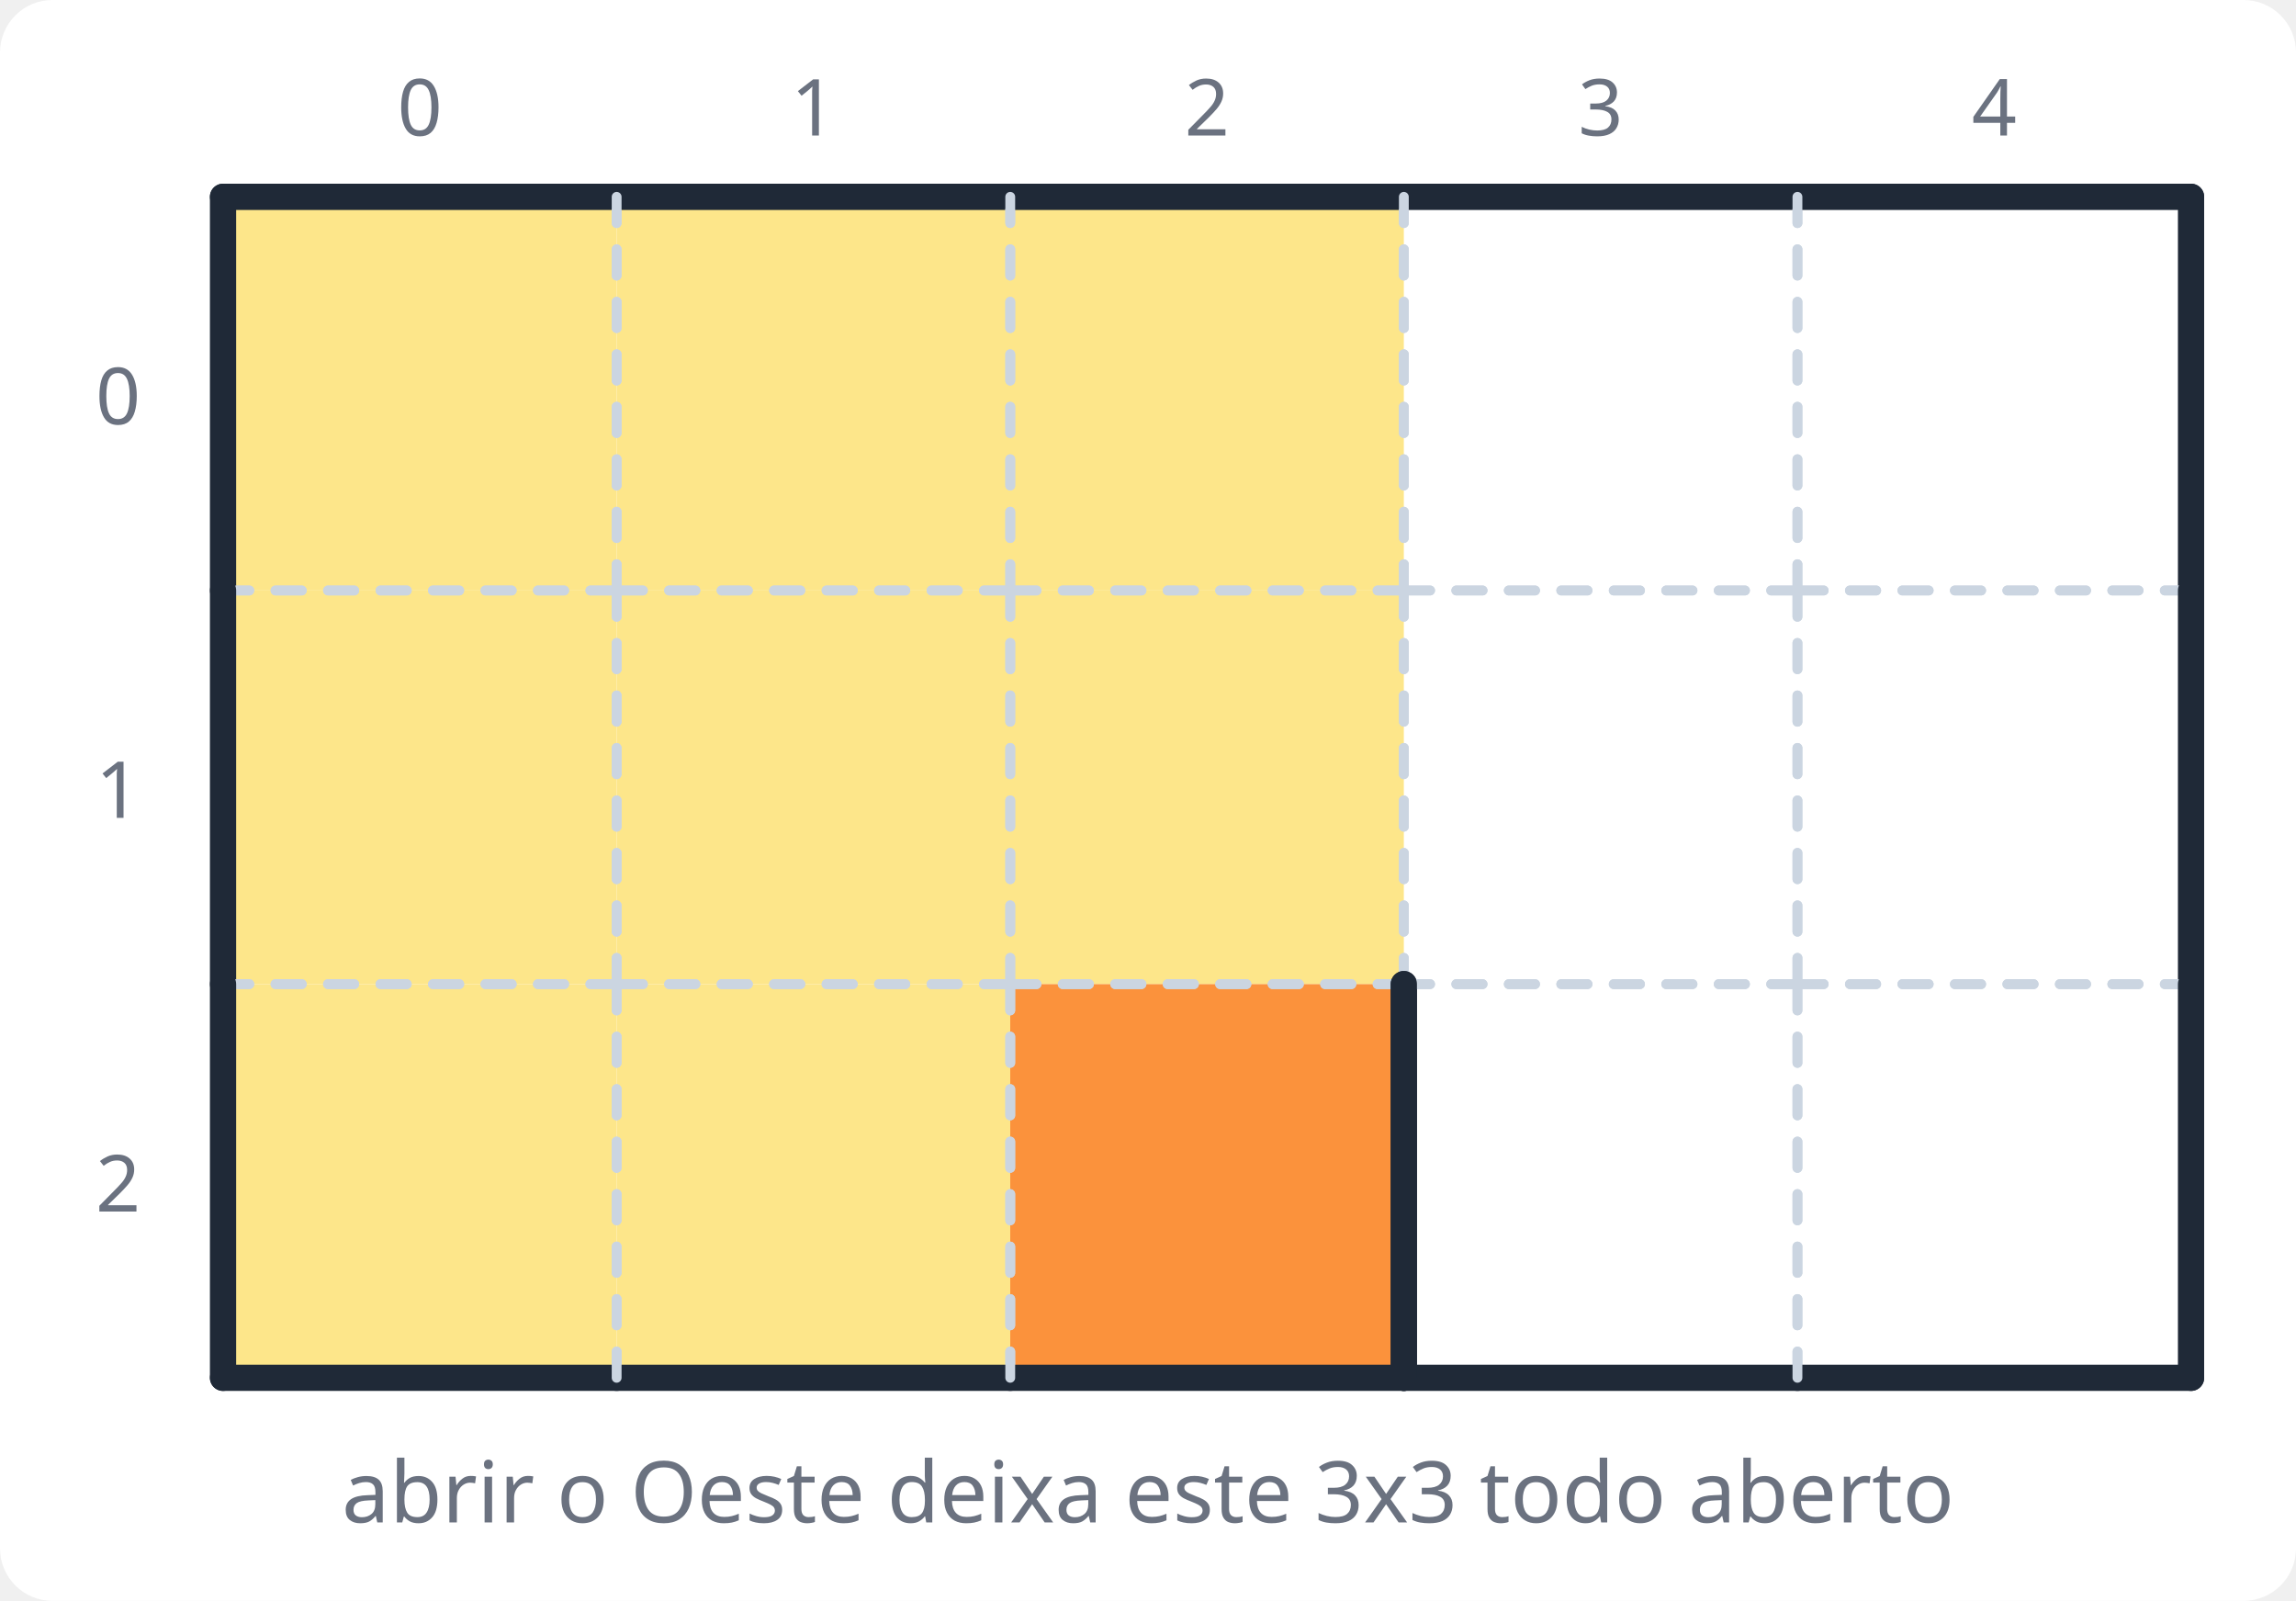
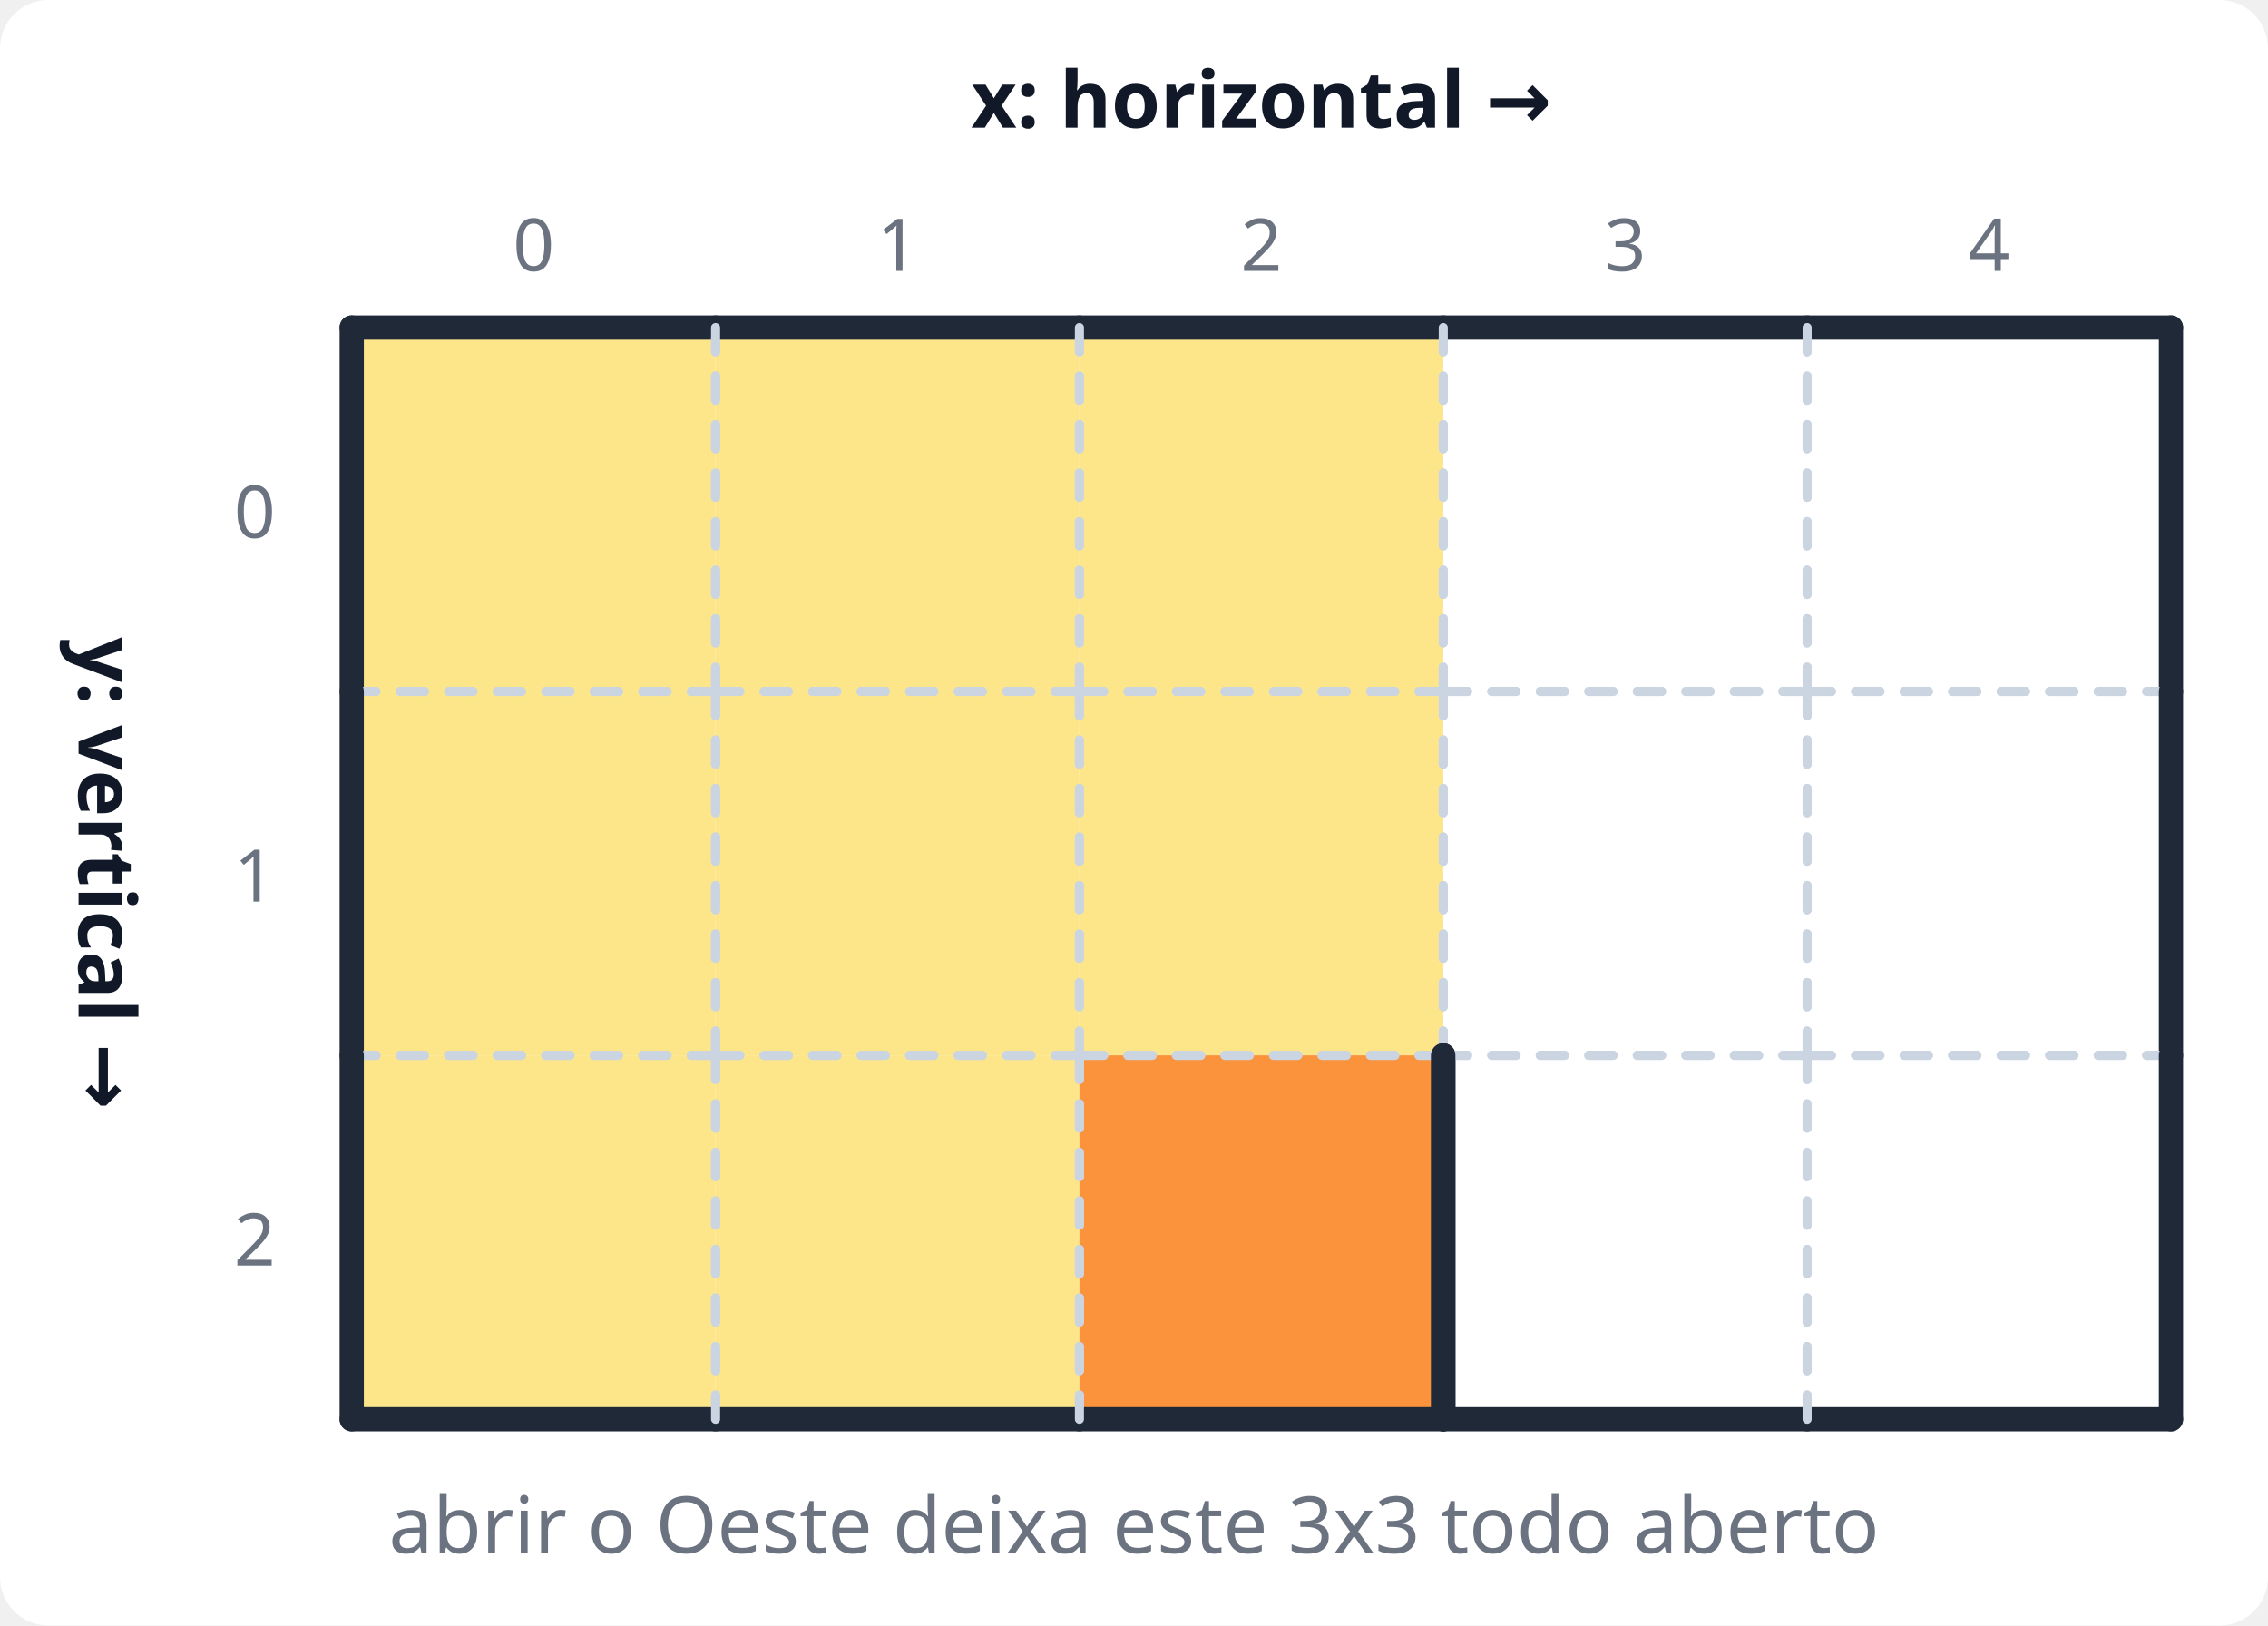
- <svg xmlns="http://www.w3.org/2000/svg" width="350" height="244" viewBox="0 0 350 244">
-   <rect width="350" height="244" fill="#ffffff" rx="8" />
-   <rect x="34" y="30" width="60" height="60" fill="#fde68a" />
-   <rect x="94" y="30" width="60" height="60" fill="#fde68a" />
-   <rect x="154" y="30" width="60" height="60" fill="#fde68a" />
-   <rect x="34" y="90" width="60" height="60" fill="#fde68a" />
-   <rect x="94" y="90" width="60" height="60" fill="#fde68a" />
-   <rect x="154" y="90" width="60" height="60" fill="#fde68a" />
-   <rect x="34" y="150" width="60" height="60" fill="#fde68a" />
-   <rect x="94" y="150" width="60" height="60" fill="#fde68a" />
-   <rect x="154" y="150" width="60" height="60" fill="#fb923c" />
-   <line x1="34" y1="30" x2="94" y2="30" stroke="#1f2937" stroke-width="4" stroke-linecap="round" />
-   <line x1="94" y1="30" x2="94" y2="90" stroke="#cbd5e1" stroke-width="1.5" stroke-linecap="round" stroke-dasharray="4 4" />
-   <line x1="34" y1="90" x2="94" y2="90" stroke="#cbd5e1" stroke-width="1.5" stroke-linecap="round" stroke-dasharray="4 4" />
-   <line x1="34" y1="30" x2="34" y2="90" stroke="#1f2937" stroke-width="4" stroke-linecap="round" />
-   <line x1="94" y1="30" x2="154" y2="30" stroke="#1f2937" stroke-width="4" stroke-linecap="round" />
-   <line x1="154" y1="30" x2="154" y2="90" stroke="#cbd5e1" stroke-width="1.5" stroke-linecap="round" stroke-dasharray="4 4" />
-   <line x1="94" y1="90" x2="154" y2="90" stroke="#cbd5e1" stroke-width="1.5" stroke-linecap="round" stroke-dasharray="4 4" />
-   <line x1="94" y1="30" x2="94" y2="90" stroke="#cbd5e1" stroke-width="1.5" stroke-linecap="round" stroke-dasharray="4 4" />
-   <line x1="154" y1="30" x2="214" y2="30" stroke="#1f2937" stroke-width="4" stroke-linecap="round" />
-   <line x1="214" y1="30" x2="214" y2="90" stroke="#cbd5e1" stroke-width="1.5" stroke-linecap="round" stroke-dasharray="4 4" />
-   <line x1="154" y1="90" x2="214" y2="90" stroke="#cbd5e1" stroke-width="1.5" stroke-linecap="round" stroke-dasharray="4 4" />
-   <line x1="154" y1="30" x2="154" y2="90" stroke="#cbd5e1" stroke-width="1.5" stroke-linecap="round" stroke-dasharray="4 4" />
-   <line x1="214" y1="30" x2="274" y2="30" stroke="#1f2937" stroke-width="4" stroke-linecap="round" />
-   <line x1="274" y1="30" x2="274" y2="90" stroke="#cbd5e1" stroke-width="1.5" stroke-linecap="round" stroke-dasharray="4 4" />
-   <line x1="214" y1="90" x2="274" y2="90" stroke="#cbd5e1" stroke-width="1.5" stroke-linecap="round" stroke-dasharray="4 4" />
-   <line x1="214" y1="30" x2="214" y2="90" stroke="#cbd5e1" stroke-width="1.5" stroke-linecap="round" stroke-dasharray="4 4" />
-   <line x1="274" y1="30" x2="334" y2="30" stroke="#1f2937" stroke-width="4" stroke-linecap="round" />
-   <line x1="334" y1="30" x2="334" y2="90" stroke="#1f2937" stroke-width="4" stroke-linecap="round" />
-   <line x1="274" y1="90" x2="334" y2="90" stroke="#cbd5e1" stroke-width="1.5" stroke-linecap="round" stroke-dasharray="4 4" />
-   <line x1="274" y1="30" x2="274" y2="90" stroke="#cbd5e1" stroke-width="1.5" stroke-linecap="round" stroke-dasharray="4 4" />
-   <line x1="34" y1="90" x2="94" y2="90" stroke="#cbd5e1" stroke-width="1.5" stroke-linecap="round" stroke-dasharray="4 4" />
-   <line x1="94" y1="90" x2="94" y2="150" stroke="#cbd5e1" stroke-width="1.5" stroke-linecap="round" stroke-dasharray="4 4" />
-   <line x1="34" y1="150" x2="94" y2="150" stroke="#cbd5e1" stroke-width="1.5" stroke-linecap="round" stroke-dasharray="4 4" />
-   <line x1="34" y1="90" x2="34" y2="150" stroke="#1f2937" stroke-width="4" stroke-linecap="round" />
-   <line x1="94" y1="90" x2="154" y2="90" stroke="#cbd5e1" stroke-width="1.5" stroke-linecap="round" stroke-dasharray="4 4" />
-   <line x1="154" y1="90" x2="154" y2="150" stroke="#cbd5e1" stroke-width="1.5" stroke-linecap="round" stroke-dasharray="4 4" />
-   <line x1="94" y1="150" x2="154" y2="150" stroke="#cbd5e1" stroke-width="1.5" stroke-linecap="round" stroke-dasharray="4 4" />
-   <line x1="94" y1="90" x2="94" y2="150" stroke="#cbd5e1" stroke-width="1.5" stroke-linecap="round" stroke-dasharray="4 4" />
-   <line x1="154" y1="90" x2="214" y2="90" stroke="#cbd5e1" stroke-width="1.5" stroke-linecap="round" stroke-dasharray="4 4" />
-   <line x1="214" y1="90" x2="214" y2="150" stroke="#cbd5e1" stroke-width="1.5" stroke-linecap="round" stroke-dasharray="4 4" />
-   <line x1="154" y1="150" x2="214" y2="150" stroke="#cbd5e1" stroke-width="1.5" stroke-linecap="round" stroke-dasharray="4 4" />
-   <line x1="154" y1="90" x2="154" y2="150" stroke="#cbd5e1" stroke-width="1.5" stroke-linecap="round" stroke-dasharray="4 4" />
-   <line x1="214" y1="90" x2="274" y2="90" stroke="#cbd5e1" stroke-width="1.5" stroke-linecap="round" stroke-dasharray="4 4" />
-   <line x1="274" y1="90" x2="274" y2="150" stroke="#cbd5e1" stroke-width="1.5" stroke-linecap="round" stroke-dasharray="4 4" />
-   <line x1="214" y1="150" x2="274" y2="150" stroke="#cbd5e1" stroke-width="1.5" stroke-linecap="round" stroke-dasharray="4 4" />
-   <line x1="214" y1="90" x2="214" y2="150" stroke="#cbd5e1" stroke-width="1.5" stroke-linecap="round" stroke-dasharray="4 4" />
-   <line x1="274" y1="90" x2="334" y2="90" stroke="#cbd5e1" stroke-width="1.5" stroke-linecap="round" stroke-dasharray="4 4" />
-   <line x1="334" y1="90" x2="334" y2="150" stroke="#1f2937" stroke-width="4" stroke-linecap="round" />
-   <line x1="274" y1="150" x2="334" y2="150" stroke="#cbd5e1" stroke-width="1.5" stroke-linecap="round" stroke-dasharray="4 4" />
-   <line x1="274" y1="90" x2="274" y2="150" stroke="#cbd5e1" stroke-width="1.5" stroke-linecap="round" stroke-dasharray="4 4" />
-   <line x1="34" y1="150" x2="94" y2="150" stroke="#cbd5e1" stroke-width="1.5" stroke-linecap="round" stroke-dasharray="4 4" />
-   <line x1="94" y1="150" x2="94" y2="210" stroke="#cbd5e1" stroke-width="1.5" stroke-linecap="round" stroke-dasharray="4 4" />
-   <line x1="34" y1="210" x2="94" y2="210" stroke="#1f2937" stroke-width="4" stroke-linecap="round" />
-   <line x1="34" y1="150" x2="34" y2="210" stroke="#1f2937" stroke-width="4" stroke-linecap="round" />
-   <line x1="94" y1="150" x2="154" y2="150" stroke="#cbd5e1" stroke-width="1.5" stroke-linecap="round" stroke-dasharray="4 4" />
-   <line x1="154" y1="150" x2="154" y2="210" stroke="#cbd5e1" stroke-width="1.5" stroke-linecap="round" stroke-dasharray="4 4" />
-   <line x1="94" y1="210" x2="154" y2="210" stroke="#1f2937" stroke-width="4" stroke-linecap="round" />
-   <line x1="94" y1="150" x2="94" y2="210" stroke="#cbd5e1" stroke-width="1.5" stroke-linecap="round" stroke-dasharray="4 4" />
-   <line x1="154" y1="150" x2="214" y2="150" stroke="#cbd5e1" stroke-width="1.5" stroke-linecap="round" stroke-dasharray="4 4" />
-   <line x1="214" y1="150" x2="214" y2="210" stroke="#1f2937" stroke-width="4" stroke-linecap="round" />
-   <line x1="154" y1="210" x2="214" y2="210" stroke="#1f2937" stroke-width="4" stroke-linecap="round" />
-   <line x1="154" y1="150" x2="154" y2="210" stroke="#cbd5e1" stroke-width="1.5" stroke-linecap="round" stroke-dasharray="4 4" />
-   <line x1="214" y1="150" x2="274" y2="150" stroke="#cbd5e1" stroke-width="1.5" stroke-linecap="round" stroke-dasharray="4 4" />
-   <line x1="274" y1="150" x2="274" y2="210" stroke="#cbd5e1" stroke-width="1.5" stroke-linecap="round" stroke-dasharray="4 4" />
-   <line x1="214" y1="210" x2="274" y2="210" stroke="#1f2937" stroke-width="4" stroke-linecap="round" />
-   <line x1="214" y1="150" x2="214" y2="210" stroke="#1f2937" stroke-width="4" stroke-linecap="round" />
-   <line x1="274" y1="150" x2="334" y2="150" stroke="#cbd5e1" stroke-width="1.5" stroke-linecap="round" stroke-dasharray="4 4" />
-   <line x1="334" y1="150" x2="334" y2="210" stroke="#1f2937" stroke-width="4" stroke-linecap="round" />
-   <line x1="274" y1="210" x2="334" y2="210" stroke="#1f2937" stroke-width="4" stroke-linecap="round" />
-   <line x1="274" y1="150" x2="274" y2="210" stroke="#cbd5e1" stroke-width="1.5" stroke-linecap="round" stroke-dasharray="4 4" />
-   <text x="64" y="16" font-family="ui-sans-serif, system-ui, sans-serif" font-size="12" font-weight="normal" fill="#6b7280" text-anchor="middle" dominant-baseline="central">0</text>
-   <text x="124" y="16" font-family="ui-sans-serif, system-ui, sans-serif" font-size="12" font-weight="normal" fill="#6b7280" text-anchor="middle" dominant-baseline="central">1</text>
-   <text x="184" y="16" font-family="ui-sans-serif, system-ui, sans-serif" font-size="12" font-weight="normal" fill="#6b7280" text-anchor="middle" dominant-baseline="central">2</text>
-   <text x="244" y="16" font-family="ui-sans-serif, system-ui, sans-serif" font-size="12" font-weight="normal" fill="#6b7280" text-anchor="middle" dominant-baseline="central">3</text>
-   <text x="304" y="16" font-family="ui-sans-serif, system-ui, sans-serif" font-size="12" font-weight="normal" fill="#6b7280" text-anchor="middle" dominant-baseline="central">4</text>
-   <text x="18" y="60" font-family="ui-sans-serif, system-ui, sans-serif" font-size="12" font-weight="normal" fill="#6b7280" text-anchor="middle" dominant-baseline="central">0</text>
-   <text x="18" y="120" font-family="ui-sans-serif, system-ui, sans-serif" font-size="12" font-weight="normal" fill="#6b7280" text-anchor="middle" dominant-baseline="central">1</text>
-   <text x="18" y="180" font-family="ui-sans-serif, system-ui, sans-serif" font-size="12" font-weight="normal" fill="#6b7280" text-anchor="middle" dominant-baseline="central">2</text>
-   <text x="175" y="227" font-family="ui-sans-serif, system-ui, sans-serif" font-size="13" font-weight="normal" fill="#6b7280" text-anchor="middle" dominant-baseline="central">abrir o Oeste deixa este 3x3 todo aberto</text>
+ <svg xmlns="http://www.w3.org/2000/svg" width="374" height="268" viewBox="0 0 374 268">
+   <rect width="374" height="268" fill="#ffffff" rx="8" />
+   <rect x="58" y="54" width="60" height="60" fill="#fde68a" />
+   <rect x="118" y="54" width="60" height="60" fill="#fde68a" />
+   <rect x="178" y="54" width="60" height="60" fill="#fde68a" />
+   <rect x="58" y="114" width="60" height="60" fill="#fde68a" />
+   <rect x="118" y="114" width="60" height="60" fill="#fde68a" />
+   <rect x="178" y="114" width="60" height="60" fill="#fde68a" />
+   <rect x="58" y="174" width="60" height="60" fill="#fde68a" />
+   <rect x="118" y="174" width="60" height="60" fill="#fde68a" />
+   <rect x="178" y="174" width="60" height="60" fill="#fb923c" />
+   <line x1="58" y1="54" x2="118" y2="54" stroke="#1f2937" stroke-width="4" stroke-linecap="round" />
+   <line x1="118" y1="54" x2="118" y2="114" stroke="#cbd5e1" stroke-width="1.5" stroke-linecap="round" stroke-dasharray="4 4" />
+   <line x1="58" y1="114" x2="118" y2="114" stroke="#cbd5e1" stroke-width="1.5" stroke-linecap="round" stroke-dasharray="4 4" />
+   <line x1="58" y1="54" x2="58" y2="114" stroke="#1f2937" stroke-width="4" stroke-linecap="round" />
+   <line x1="118" y1="54" x2="178" y2="54" stroke="#1f2937" stroke-width="4" stroke-linecap="round" />
+   <line x1="178" y1="54" x2="178" y2="114" stroke="#cbd5e1" stroke-width="1.5" stroke-linecap="round" stroke-dasharray="4 4" />
+   <line x1="118" y1="114" x2="178" y2="114" stroke="#cbd5e1" stroke-width="1.5" stroke-linecap="round" stroke-dasharray="4 4" />
+   <line x1="118" y1="54" x2="118" y2="114" stroke="#cbd5e1" stroke-width="1.5" stroke-linecap="round" stroke-dasharray="4 4" />
+   <line x1="178" y1="54" x2="238" y2="54" stroke="#1f2937" stroke-width="4" stroke-linecap="round" />
+   <line x1="238" y1="54" x2="238" y2="114" stroke="#cbd5e1" stroke-width="1.5" stroke-linecap="round" stroke-dasharray="4 4" />
+   <line x1="178" y1="114" x2="238" y2="114" stroke="#cbd5e1" stroke-width="1.5" stroke-linecap="round" stroke-dasharray="4 4" />
+   <line x1="178" y1="54" x2="178" y2="114" stroke="#cbd5e1" stroke-width="1.5" stroke-linecap="round" stroke-dasharray="4 4" />
+   <line x1="238" y1="54" x2="298" y2="54" stroke="#1f2937" stroke-width="4" stroke-linecap="round" />
+   <line x1="298" y1="54" x2="298" y2="114" stroke="#cbd5e1" stroke-width="1.5" stroke-linecap="round" stroke-dasharray="4 4" />
+   <line x1="238" y1="114" x2="298" y2="114" stroke="#cbd5e1" stroke-width="1.5" stroke-linecap="round" stroke-dasharray="4 4" />
+   <line x1="238" y1="54" x2="238" y2="114" stroke="#cbd5e1" stroke-width="1.5" stroke-linecap="round" stroke-dasharray="4 4" />
+   <line x1="298" y1="54" x2="358" y2="54" stroke="#1f2937" stroke-width="4" stroke-linecap="round" />
+   <line x1="358" y1="54" x2="358" y2="114" stroke="#1f2937" stroke-width="4" stroke-linecap="round" />
+   <line x1="298" y1="114" x2="358" y2="114" stroke="#cbd5e1" stroke-width="1.5" stroke-linecap="round" stroke-dasharray="4 4" />
+   <line x1="298" y1="54" x2="298" y2="114" stroke="#cbd5e1" stroke-width="1.5" stroke-linecap="round" stroke-dasharray="4 4" />
+   <line x1="58" y1="114" x2="118" y2="114" stroke="#cbd5e1" stroke-width="1.5" stroke-linecap="round" stroke-dasharray="4 4" />
+   <line x1="118" y1="114" x2="118" y2="174" stroke="#cbd5e1" stroke-width="1.5" stroke-linecap="round" stroke-dasharray="4 4" />
+   <line x1="58" y1="174" x2="118" y2="174" stroke="#cbd5e1" stroke-width="1.5" stroke-linecap="round" stroke-dasharray="4 4" />
+   <line x1="58" y1="114" x2="58" y2="174" stroke="#1f2937" stroke-width="4" stroke-linecap="round" />
+   <line x1="118" y1="114" x2="178" y2="114" stroke="#cbd5e1" stroke-width="1.5" stroke-linecap="round" stroke-dasharray="4 4" />
+   <line x1="178" y1="114" x2="178" y2="174" stroke="#cbd5e1" stroke-width="1.5" stroke-linecap="round" stroke-dasharray="4 4" />
+   <line x1="118" y1="174" x2="178" y2="174" stroke="#cbd5e1" stroke-width="1.5" stroke-linecap="round" stroke-dasharray="4 4" />
+   <line x1="118" y1="114" x2="118" y2="174" stroke="#cbd5e1" stroke-width="1.5" stroke-linecap="round" stroke-dasharray="4 4" />
+   <line x1="178" y1="114" x2="238" y2="114" stroke="#cbd5e1" stroke-width="1.5" stroke-linecap="round" stroke-dasharray="4 4" />
+   <line x1="238" y1="114" x2="238" y2="174" stroke="#cbd5e1" stroke-width="1.5" stroke-linecap="round" stroke-dasharray="4 4" />
+   <line x1="178" y1="174" x2="238" y2="174" stroke="#cbd5e1" stroke-width="1.5" stroke-linecap="round" stroke-dasharray="4 4" />
+   <line x1="178" y1="114" x2="178" y2="174" stroke="#cbd5e1" stroke-width="1.5" stroke-linecap="round" stroke-dasharray="4 4" />
+   <line x1="238" y1="114" x2="298" y2="114" stroke="#cbd5e1" stroke-width="1.5" stroke-linecap="round" stroke-dasharray="4 4" />
+   <line x1="298" y1="114" x2="298" y2="174" stroke="#cbd5e1" stroke-width="1.5" stroke-linecap="round" stroke-dasharray="4 4" />
+   <line x1="238" y1="174" x2="298" y2="174" stroke="#cbd5e1" stroke-width="1.5" stroke-linecap="round" stroke-dasharray="4 4" />
+   <line x1="238" y1="114" x2="238" y2="174" stroke="#cbd5e1" stroke-width="1.5" stroke-linecap="round" stroke-dasharray="4 4" />
+   <line x1="298" y1="114" x2="358" y2="114" stroke="#cbd5e1" stroke-width="1.5" stroke-linecap="round" stroke-dasharray="4 4" />
+   <line x1="358" y1="114" x2="358" y2="174" stroke="#1f2937" stroke-width="4" stroke-linecap="round" />
+   <line x1="298" y1="174" x2="358" y2="174" stroke="#cbd5e1" stroke-width="1.5" stroke-linecap="round" stroke-dasharray="4 4" />
+   <line x1="298" y1="114" x2="298" y2="174" stroke="#cbd5e1" stroke-width="1.5" stroke-linecap="round" stroke-dasharray="4 4" />
+   <line x1="58" y1="174" x2="118" y2="174" stroke="#cbd5e1" stroke-width="1.5" stroke-linecap="round" stroke-dasharray="4 4" />
+   <line x1="118" y1="174" x2="118" y2="234" stroke="#cbd5e1" stroke-width="1.5" stroke-linecap="round" stroke-dasharray="4 4" />
+   <line x1="58" y1="234" x2="118" y2="234" stroke="#1f2937" stroke-width="4" stroke-linecap="round" />
+   <line x1="58" y1="174" x2="58" y2="234" stroke="#1f2937" stroke-width="4" stroke-linecap="round" />
+   <line x1="118" y1="174" x2="178" y2="174" stroke="#cbd5e1" stroke-width="1.5" stroke-linecap="round" stroke-dasharray="4 4" />
+   <line x1="178" y1="174" x2="178" y2="234" stroke="#cbd5e1" stroke-width="1.5" stroke-linecap="round" stroke-dasharray="4 4" />
+   <line x1="118" y1="234" x2="178" y2="234" stroke="#1f2937" stroke-width="4" stroke-linecap="round" />
+   <line x1="118" y1="174" x2="118" y2="234" stroke="#cbd5e1" stroke-width="1.5" stroke-linecap="round" stroke-dasharray="4 4" />
+   <line x1="178" y1="174" x2="238" y2="174" stroke="#cbd5e1" stroke-width="1.5" stroke-linecap="round" stroke-dasharray="4 4" />
+   <line x1="238" y1="174" x2="238" y2="234" stroke="#1f2937" stroke-width="4" stroke-linecap="round" />
+   <line x1="178" y1="234" x2="238" y2="234" stroke="#1f2937" stroke-width="4" stroke-linecap="round" />
+   <line x1="178" y1="174" x2="178" y2="234" stroke="#cbd5e1" stroke-width="1.5" stroke-linecap="round" stroke-dasharray="4 4" />
+   <line x1="238" y1="174" x2="298" y2="174" stroke="#cbd5e1" stroke-width="1.5" stroke-linecap="round" stroke-dasharray="4 4" />
+   <line x1="298" y1="174" x2="298" y2="234" stroke="#cbd5e1" stroke-width="1.5" stroke-linecap="round" stroke-dasharray="4 4" />
+   <line x1="238" y1="234" x2="298" y2="234" stroke="#1f2937" stroke-width="4" stroke-linecap="round" />
+   <line x1="238" y1="174" x2="238" y2="234" stroke="#1f2937" stroke-width="4" stroke-linecap="round" />
+   <line x1="298" y1="174" x2="358" y2="174" stroke="#cbd5e1" stroke-width="1.5" stroke-linecap="round" stroke-dasharray="4 4" />
+   <line x1="358" y1="174" x2="358" y2="234" stroke="#1f2937" stroke-width="4" stroke-linecap="round" />
+   <line x1="298" y1="234" x2="358" y2="234" stroke="#1f2937" stroke-width="4" stroke-linecap="round" />
+   <line x1="298" y1="174" x2="298" y2="234" stroke="#cbd5e1" stroke-width="1.5" stroke-linecap="round" stroke-dasharray="4 4" />
+   <text x="88" y="40" font-family="ui-sans-serif, system-ui, sans-serif" font-size="12" font-weight="normal" fill="#6b7280" text-anchor="middle" dominant-baseline="central">0</text>
+   <text x="148" y="40" font-family="ui-sans-serif, system-ui, sans-serif" font-size="12" font-weight="normal" fill="#6b7280" text-anchor="middle" dominant-baseline="central">1</text>
+   <text x="208" y="40" font-family="ui-sans-serif, system-ui, sans-serif" font-size="12" font-weight="normal" fill="#6b7280" text-anchor="middle" dominant-baseline="central">2</text>
+   <text x="268" y="40" font-family="ui-sans-serif, system-ui, sans-serif" font-size="12" font-weight="normal" fill="#6b7280" text-anchor="middle" dominant-baseline="central">3</text>
+   <text x="328" y="40" font-family="ui-sans-serif, system-ui, sans-serif" font-size="12" font-weight="normal" fill="#6b7280" text-anchor="middle" dominant-baseline="central">4</text>
+   <text x="42" y="84" font-family="ui-sans-serif, system-ui, sans-serif" font-size="12" font-weight="normal" fill="#6b7280" text-anchor="middle" dominant-baseline="central">0</text>
+   <text x="42" y="144" font-family="ui-sans-serif, system-ui, sans-serif" font-size="12" font-weight="normal" fill="#6b7280" text-anchor="middle" dominant-baseline="central">1</text>
+   <text x="42" y="204" font-family="ui-sans-serif, system-ui, sans-serif" font-size="12" font-weight="normal" fill="#6b7280" text-anchor="middle" dominant-baseline="central">2</text>
+   <text x="208" y="16" font-family="ui-sans-serif, system-ui, sans-serif" font-size="13" font-weight="bold" fill="#111827" text-anchor="middle" dominant-baseline="central">x: horizontal →</text>
+   <g transform="rotate(90 18 144)">
+     <text x="18" y="144" font-family="ui-sans-serif, system-ui, sans-serif" font-size="13" font-weight="bold" fill="#111827" text-anchor="middle" dominant-baseline="central">y: vertical →</text>
+   </g>
+   <text x="187" y="251" font-family="ui-sans-serif, system-ui, sans-serif" font-size="13" font-weight="normal" fill="#6b7280" text-anchor="middle" dominant-baseline="central">abrir o Oeste deixa este 3x3 todo aberto</text>
</svg>
